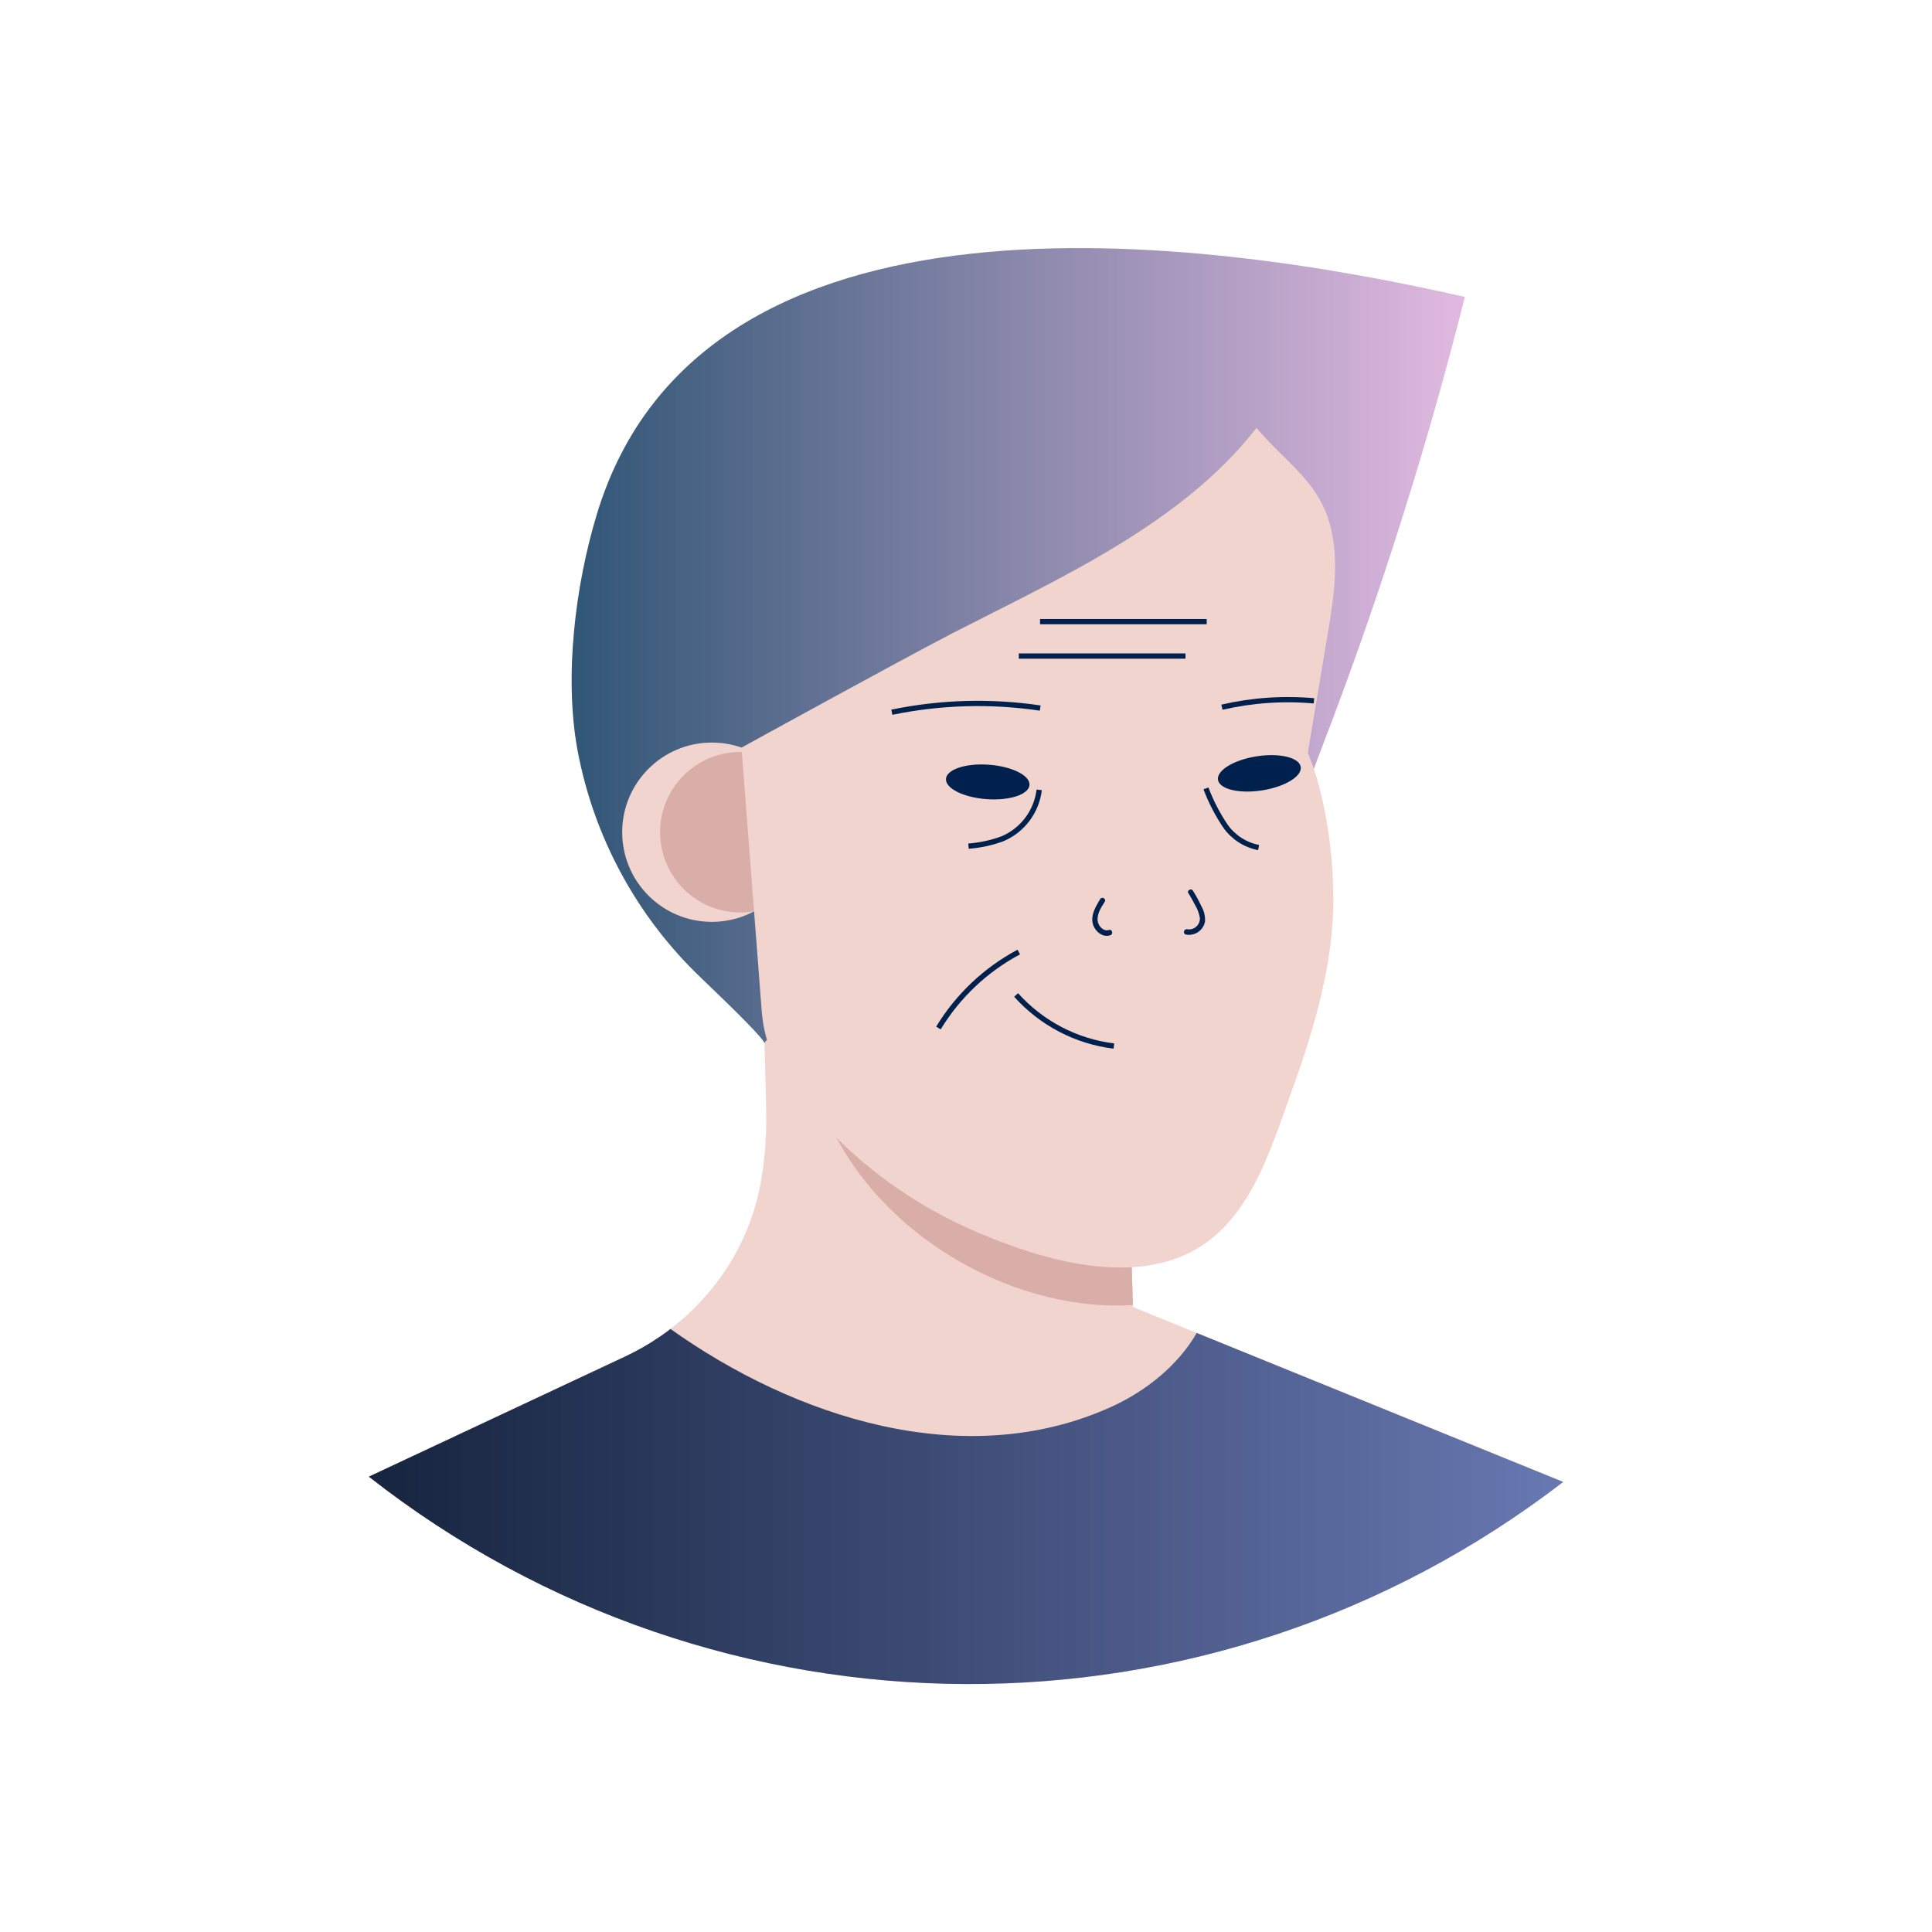
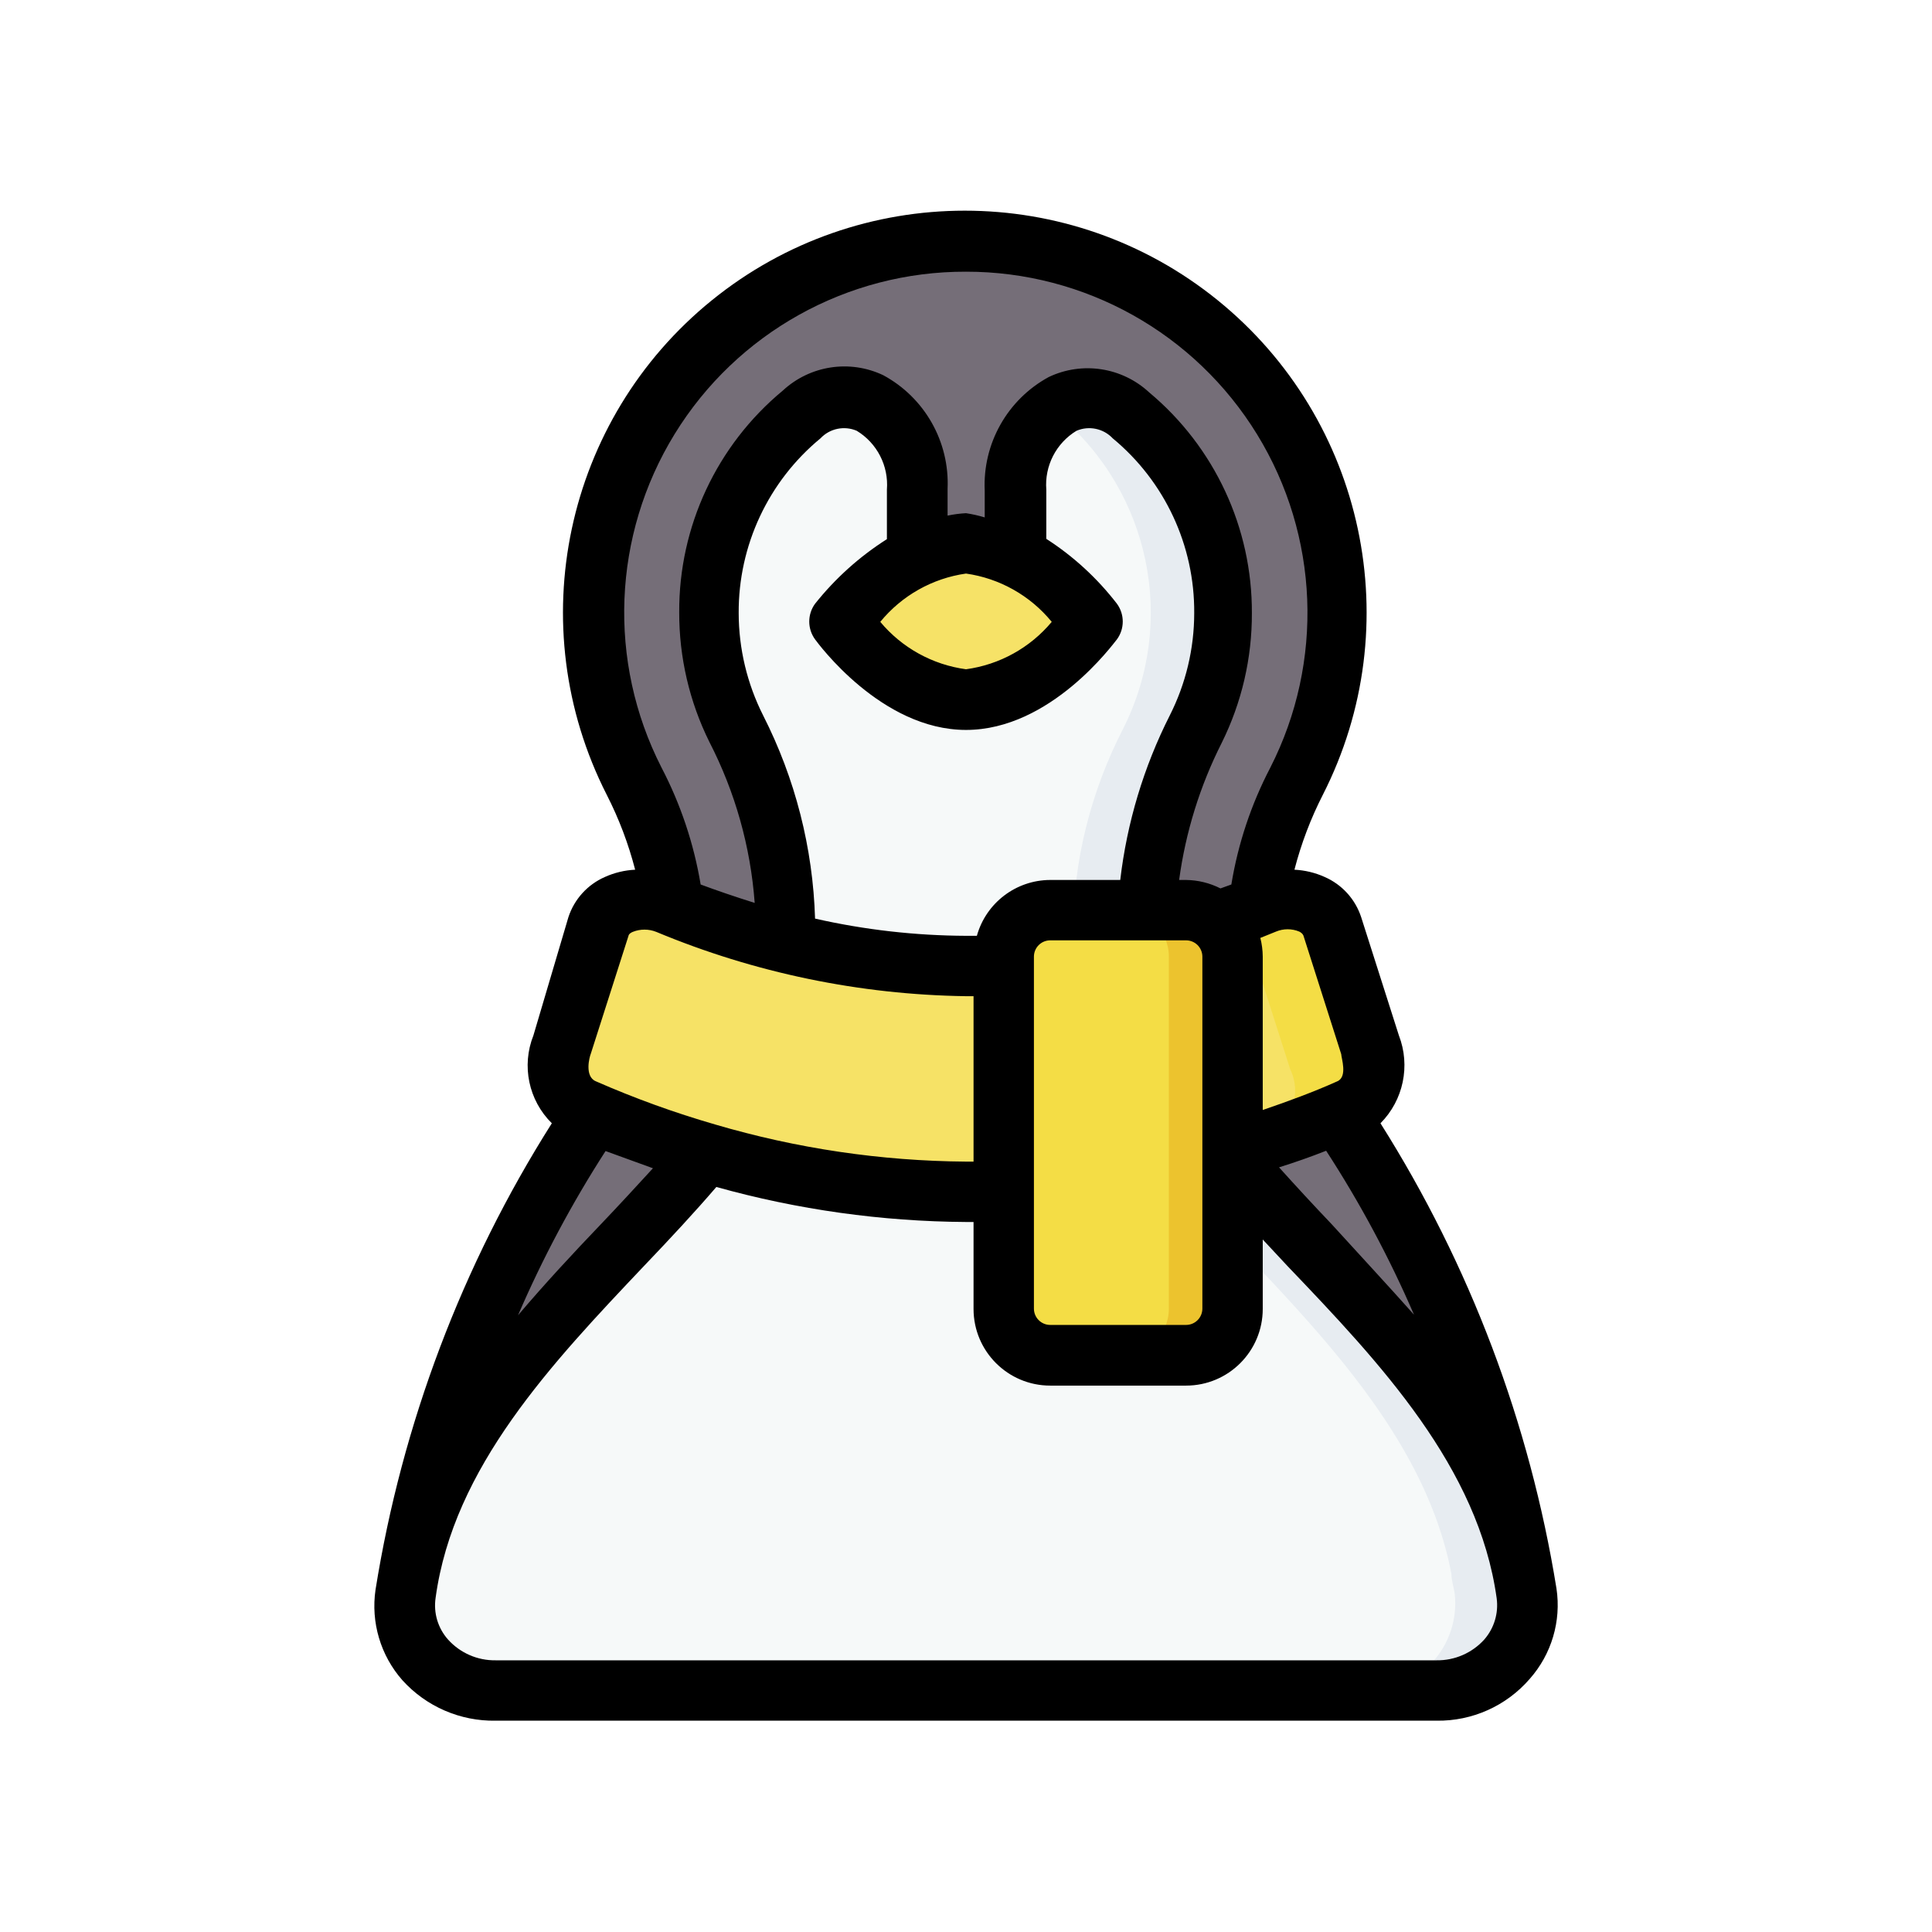
- <svg xmlns="http://www.w3.org/2000/svg" width="800px" height="800px" viewBox="0 0 366.34 366.34" id="Layer_1" data-name="Layer 1">
+ <svg xmlns="http://www.w3.org/2000/svg" width="800px" height="800px" viewBox="0 0 64 64">
  <defs>
-     <style>.cls-1{fill:#f2d4cf;}.cls-2{fill:url(#linear-gradient);}.cls-3{fill:#daaea8;}.cls-4{fill:url(#linear-gradient-2);}.cls-5{fill:none;stroke:#00214e;stroke-miterlimit:10;}.cls-6{fill:#00214e;}</style>
-     <linearGradient id="linear-gradient" x1="69.93" y1="285.63" x2="296.41" y2="285.63" gradientUnits="userSpaceOnUse">
-       <stop offset="0" stop-color="#16243f" />
-       <stop offset="1" stop-color="#6878b1" />
-     </linearGradient>
-     <linearGradient id="linear-gradient-2" x1="108.37" y1="122.42" x2="277.76" y2="122.42" gradientUnits="userSpaceOnUse">
-       <stop offset="0" stop-color="#315676" />
-       <stop offset="1" stop-color="#e1b9e0" />
-     </linearGradient>
+     <style>.cls-1{fill:#756e78;}.cls-2{fill:#f6f9f9;}.cls-3,.cls-5{fill:#f6e266;}.cls-3{fill-opacity:0.99;}.cls-4{fill:#e7ecf1;}.cls-6{fill:#f4dd45;}.cls-7{fill:#ecc32e;}</style>
  </defs>
-   <path class="cls-1" d="M296.41,281a184.56,184.56,0,0,1-226.48-1l48.66-22.81a46.83,46.83,0,0,0,6.65-3.82c.64-.44,1.28-.9,1.89-1.38a46.35,46.35,0,0,0,12.78-15.09,44.69,44.69,0,0,0,4.64-14.48,67.91,67.91,0,0,0,.74-9.91c0-5.72-.31-11.44-.37-17.17q-.06-4.76-.1-9.51l2,1,5.2,2.69,2.41.41,27.88,4.74,31.12,5.3.94,32,.31,10.46.15,5.08v.33l12.1,4.92Z" />
-   <path class="cls-2" d="M296.41,281a184.56,184.56,0,0,1-226.48-1l48.66-22.81a46.83,46.83,0,0,0,6.65-3.82c.64-.44,1.28-.9,1.89-1.38,23.55,16.76,55.69,27.33,83.49,14.82,6.62-3,12.7-7.84,16.3-14.06Z" />
-   <path class="cls-3" d="M214.81,247.47c-10.45.63-22.13-2.07-33-8.34-20.41-11.79-31.32-32.35-27.4-49.21l27.88,4.74,31.12,5.3.94,32Z" />
-   <path class="cls-4" d="M268,91.39q-7.83,25.67-17.49,50.72C246,153.87,244,163.39,232,169c-8.82,4.09-18.67,5.24-27.82,8.38-5,1.72-59.22,17.12-59.22,20.47,0-.72-5.31-6-12-12.4a79.87,79.87,0,0,1-23.47-43.29c-2.54-13.94-.41-31.17,3.69-44.68C133,32.12,227.74,44.89,277.76,56.3Q273.31,74,268,91.39Z" />
-   <circle class="cls-1" cx="134.98" cy="157.8" r="17" />
-   <circle class="cls-3" cx="140.38" cy="157.8" r="15.22" />
-   <path class="cls-1" d="M140.6,141.76l2.32,30.18,1.51,19.72c.56,7.27,3.4,11.61,8.12,17.43A85.26,85.26,0,0,0,183.81,233c11.6,5.16,27.68,10.31,40.06,5.3,12.65-5.13,16.69-19.33,20.95-31.11s8.2-24.74,8-37.46c-.27-17.26-4.84-26.94-4.84-26.94l3.33-19.94c1.25-7.51,2.86-15.35,1-22.9-2.13-8.65-8.67-12.35-14.05-18.82-14.16,18.24-37.44,28.55-57.77,39C170,125.58,140.6,141.76,140.6,141.76Z" />
-   <path class="cls-5" d="M169.11,135.05a80.57,80.57,0,0,1,28.13-.79" />
-   <path class="cls-5" d="M231.7,134.1a55.34,55.34,0,0,1,17.45-1.21" />
-   <path class="cls-5" d="M177.94,194.93a39.67,39.67,0,0,1,15.24-14.41" />
-   <path class="cls-5" d="M197.05,149.77a11.56,11.56,0,0,1-7,9.29,23.67,23.67,0,0,1-6.41,1.38" />
-   <line class="cls-5" x1="197.21" y1="117.87" x2="228.81" y2="117.87" />
-   <line class="cls-5" x1="193.18" y1="124.4" x2="224.79" y2="124.4" />
-   <path class="cls-5" d="M228.67,149.49a34.55,34.55,0,0,0,3.74,7.22,10.09,10.09,0,0,0,6.24,4" />
-   <path class="cls-6" d="M225.33,169.34c.47.75.9,1.52,1.3,2.31a6.85,6.85,0,0,1,.89,2.43,2.06,2.06,0,0,1-2.4,2.12c-.63-.13-.9.83-.27,1a3.09,3.09,0,0,0,3.64-2.45,5.19,5.19,0,0,0-.7-2.94,25.19,25.19,0,0,0-1.6-2.93c-.34-.54-1.21,0-.86.5Z" />
-   <path class="cls-6" d="M208.61,170.51c-.85,1.36-1.85,3.06-1.37,4.73.4,1.36,1.84,2.62,3.31,2.09.6-.22.34-1.18-.26-1-1,.37-2-.69-2.14-1.64-.22-1.33.66-2.65,1.33-3.71.34-.55-.52-1.05-.87-.51Z" />
-   <path class="cls-5" d="M192.67,188.66a29.79,29.79,0,0,0,18.54,9.69" />
-   <ellipse class="cls-6" cx="187.3" cy="148.28" rx="3.27" ry="7.94" transform="translate(25.6 324.12) rotate(-85.77)" />
-   <ellipse class="cls-6" cx="238.8" cy="146.63" rx="7.94" ry="3.27" transform="translate(-19.74 38.54) rotate(-8.86)" />
+   <g data-name="Winter Avatar" id="Winter_Avatar-3">
+     <path class="cls-1" d="M50.46,52.14a39,39,0,0,0-7.19-16.71c-2.26-2.92-2-6.29-.3-9.55a12.31,12.31,0,1,0-23.28-5.57A12.2,12.2,0,0,0,21,25.88c1.66,3.26,2,6.63-.3,9.55a38.9,38.9,0,0,0-7.19,16.71Z" id="path29408-3-5-9" />
+     <path class="cls-2" d="M27.92,13.18a2.32,2.32,0,0,0-1.35.56,8.53,8.53,0,0,0-2.15,10.41c2.06,4,2.55,9.44-.68,13.61-3.07,4-9.07,8.39-10.2,14.38,0,.22-.08.44-.11.66a2.89,2.89,0,0,0,3,3.2H47.58a2.88,2.88,0,0,0,3-3.2c0-.22-.07-.44-.1-.66-1.13-6-7.13-10.41-10.2-14.38-3.23-4.17-2.74-9.57-.68-13.61a8.53,8.53,0,0,0-2.15-10.41c-1.8-1.47-3.82.13-3.82,2.48v2.21H30.38V16.22C30.38,14.46,29.25,13.12,27.92,13.18Z" id="path30386-60-4-2" />
+     <path class="cls-3" d="M28.22,21.05c.65.74,2.1,2.12,3.78,2.12s3.13-1.38,3.78-2.12a.72.72,0,0,0,0-.9A5.61,5.61,0,0,0,32,18a5.61,5.61,0,0,0-3.78,2.11A.7.7,0,0,0,28.22,21.05Z" id="path41054-7-0" />
+     <path class="cls-4" d="M36.08,13.18a2,2,0,0,0-1.27.39c.08.06.17.11.24.17A8.53,8.53,0,0,1,37.2,24.15c-2.06,4-2.55,9.44.68,13.61,3.07,4,9.07,8.39,10.2,14.38,0,.22.08.44.11.66a2.89,2.89,0,0,1-3,3.2h2.37a2.88,2.88,0,0,0,3-3.2c0-.22-.07-.44-.1-.66-1.13-6-7.13-10.41-10.2-14.38-3.23-4.17-2.74-9.57-.68-13.61a8.53,8.53,0,0,0-2.15-10.41A2.34,2.34,0,0,0,36.08,13.18Z" id="path47202-4-68" />
+     <path class="cls-5" d="M40.84,38.14a31.81,31.81,0,0,0,3.86-1.41,1.61,1.61,0,0,0,.68-2.13l-1.24-3.91a1.68,1.68,0,0,0-2.26-.75c-.44.18-1,.39-1.57.6L33.25,32c-.41,0-.82,0-1.25,0a26.59,26.59,0,0,1-9.88-2.06,1.67,1.67,0,0,0-2.25.75C19.45,32,19,33.3,18.62,34.6a1.62,1.62,0,0,0,.68,2.13A32.49,32.49,0,0,0,32,39.48c.42,0,.84,0,1.25,0Z" id="path155715-7-9" />
+     <path class="cls-6" d="M42.55,29.79a1.92,1.92,0,0,0-.67.15c-.44.18-1,.39-1.57.6l-.38.07a1.47,1.47,0,0,1,1.56.9l1.25,3.91a1.62,1.62,0,0,1-.68,2.13c-.45.2-1,.43-1.64.66l.42-.07a31.81,31.81,0,0,0,3.86-1.41,1.61,1.61,0,0,0,.68-2.13l-1.24-3.91A1.5,1.5,0,0,0,42.55,29.79Z" id="path155717-9-2" />
+     <path class="cls-6" d="M34.79,30.15h4.5a1.54,1.54,0,0,1,1.54,1.54V43.35a1.54,1.54,0,0,1-1.54,1.54h-4.5a1.54,1.54,0,0,1-1.54-1.54V31.69A1.54,1.54,0,0,1,34.79,30.15Z" id="path155719-2-6" />
+     <path class="cls-7" d="M37.18,30.15a1.54,1.54,0,0,1,1.54,1.54V43.35a1.54,1.54,0,0,1-1.54,1.54h2.11a1.54,1.54,0,0,0,1.54-1.54V31.69a1.54,1.54,0,0,0-1.54-1.54Z" id="path155721-0-6" />
+     <path d="M45.73,37.21a2.73,2.73,0,0,0,.61-2.91l-1.25-3.92a2.2,2.2,0,0,0-1.21-1.33,2.77,2.77,0,0,0-1-.24,12.12,12.12,0,0,1,.94-2.48,13.31,13.31,0,1,0-23.72,0,12.12,12.12,0,0,1,.94,2.48,2.77,2.77,0,0,0-1,.24,2.2,2.2,0,0,0-1.21,1.33L17.67,34.3a2.69,2.69,0,0,0,.61,2.91,41,41,0,0,0-5.84,15.45,3.72,3.72,0,0,0,.89,3A4.07,4.07,0,0,0,16.42,57H47.59a4,4,0,0,0,3.08-1.38,3.69,3.69,0,0,0,.89-3A41.17,41.17,0,0,0,45.73,37.21Zm-1.8.91a36.56,36.56,0,0,1,2.91,5.43c-.89-1-1.82-2-2.73-3-.62-.65-1.19-1.27-1.74-1.88Q43.17,38.42,43.93,38.12ZM43.18,31l1.25,3.92c0,.12.22.75-.13.9-.78.35-1.62.66-2.47.95V31.69a2.57,2.57,0,0,0-.08-.62l.52-.21a1,1,0,0,1,.77,0C43.16,30.92,43.18,31,43.18,31ZM32,9A11.3,11.3,0,0,1,42.08,25.43a12.86,12.86,0,0,0-1.29,3.87l-.36.13a2.59,2.59,0,0,0-1.14-.28h-.23a14.33,14.33,0,0,1,1.41-4.54,9.59,9.59,0,0,0,1-4.3A9.47,9.47,0,0,0,38.07,13a3,3,0,0,0-3.33-.51,4.07,4.07,0,0,0-2.12,3.76v.89A4.38,4.38,0,0,0,32,17a4.07,4.07,0,0,0-.61.08v-.89a4.07,4.07,0,0,0-2.13-3.76,3,3,0,0,0-3.33.51,9.47,9.47,0,0,0-3.43,7.34,9.62,9.62,0,0,0,1,4.3A13.86,13.86,0,0,1,25,29.91c-.67-.21-1.28-.42-1.79-.61a13,13,0,0,0-1.3-3.88A11.29,11.29,0,0,1,32,9Zm.36,22H32a23.07,23.07,0,0,1-5-.57,15.91,15.91,0,0,0-1.72-6.73,7.55,7.55,0,0,1-.81-3.39,7.45,7.45,0,0,1,2.71-5.79,1.07,1.07,0,0,1,1.2-.25,2.09,2.09,0,0,1,1,1.95v1.64A9.67,9.67,0,0,0,27,20a1,1,0,0,0,0,1.18c.09.12,2.19,3,5,3s4.88-2.86,5-3A1,1,0,0,0,37,20a9.31,9.31,0,0,0-2.34-2.15V16.22a2.09,2.09,0,0,1,1-1.95,1.07,1.07,0,0,1,1.2.25,7.44,7.44,0,0,1,2.7,5.79,7.52,7.52,0,0,1-.81,3.39,16.25,16.25,0,0,0-1.64,5.45H34.79A2.53,2.53,0,0,0,32.36,31ZM34.84,20.6A4.48,4.48,0,0,1,32,22.17a4.48,4.48,0,0,1-2.84-1.57A4.48,4.48,0,0,1,32,19,4.48,4.48,0,0,1,34.84,20.6Zm-.59,11.09a.54.54,0,0,1,.54-.54h4.5a.54.54,0,0,1,.54.54V43.35a.54.54,0,0,1-.54.54h-4.5a.54.54,0,0,1-.54-.54ZM19.57,34.91,20.82,31s0-.07.14-.13a1.05,1.05,0,0,1,.78,0A27.66,27.66,0,0,0,32,33h.25v5.48H32a30.21,30.21,0,0,1-8.31-1.23h0a31.91,31.91,0,0,1-3.95-1.43C19.35,35.66,19.53,35,19.57,34.91Zm.49,3.22,1.57.57c-.55.6-1.12,1.22-1.74,1.87-.9.94-1.83,1.94-2.73,3A37.35,37.35,0,0,1,20.06,38.13ZM49.17,54.31a2.09,2.09,0,0,1-1.58.69H16.42a2.08,2.08,0,0,1-1.58-.69,1.7,1.7,0,0,1-.41-1.38c.59-4.33,3.85-7.77,6.91-11,.86-.9,1.66-1.76,2.39-2.61A31.49,31.49,0,0,0,32,40.48h.25v2.88a2.54,2.54,0,0,0,2.54,2.54h4.5a2.54,2.54,0,0,0,2.54-2.54V41.06l.83.89c3.07,3.21,6.32,6.66,6.92,11A1.73,1.73,0,0,1,49.17,54.31Z" />
+   </g>
</svg>
